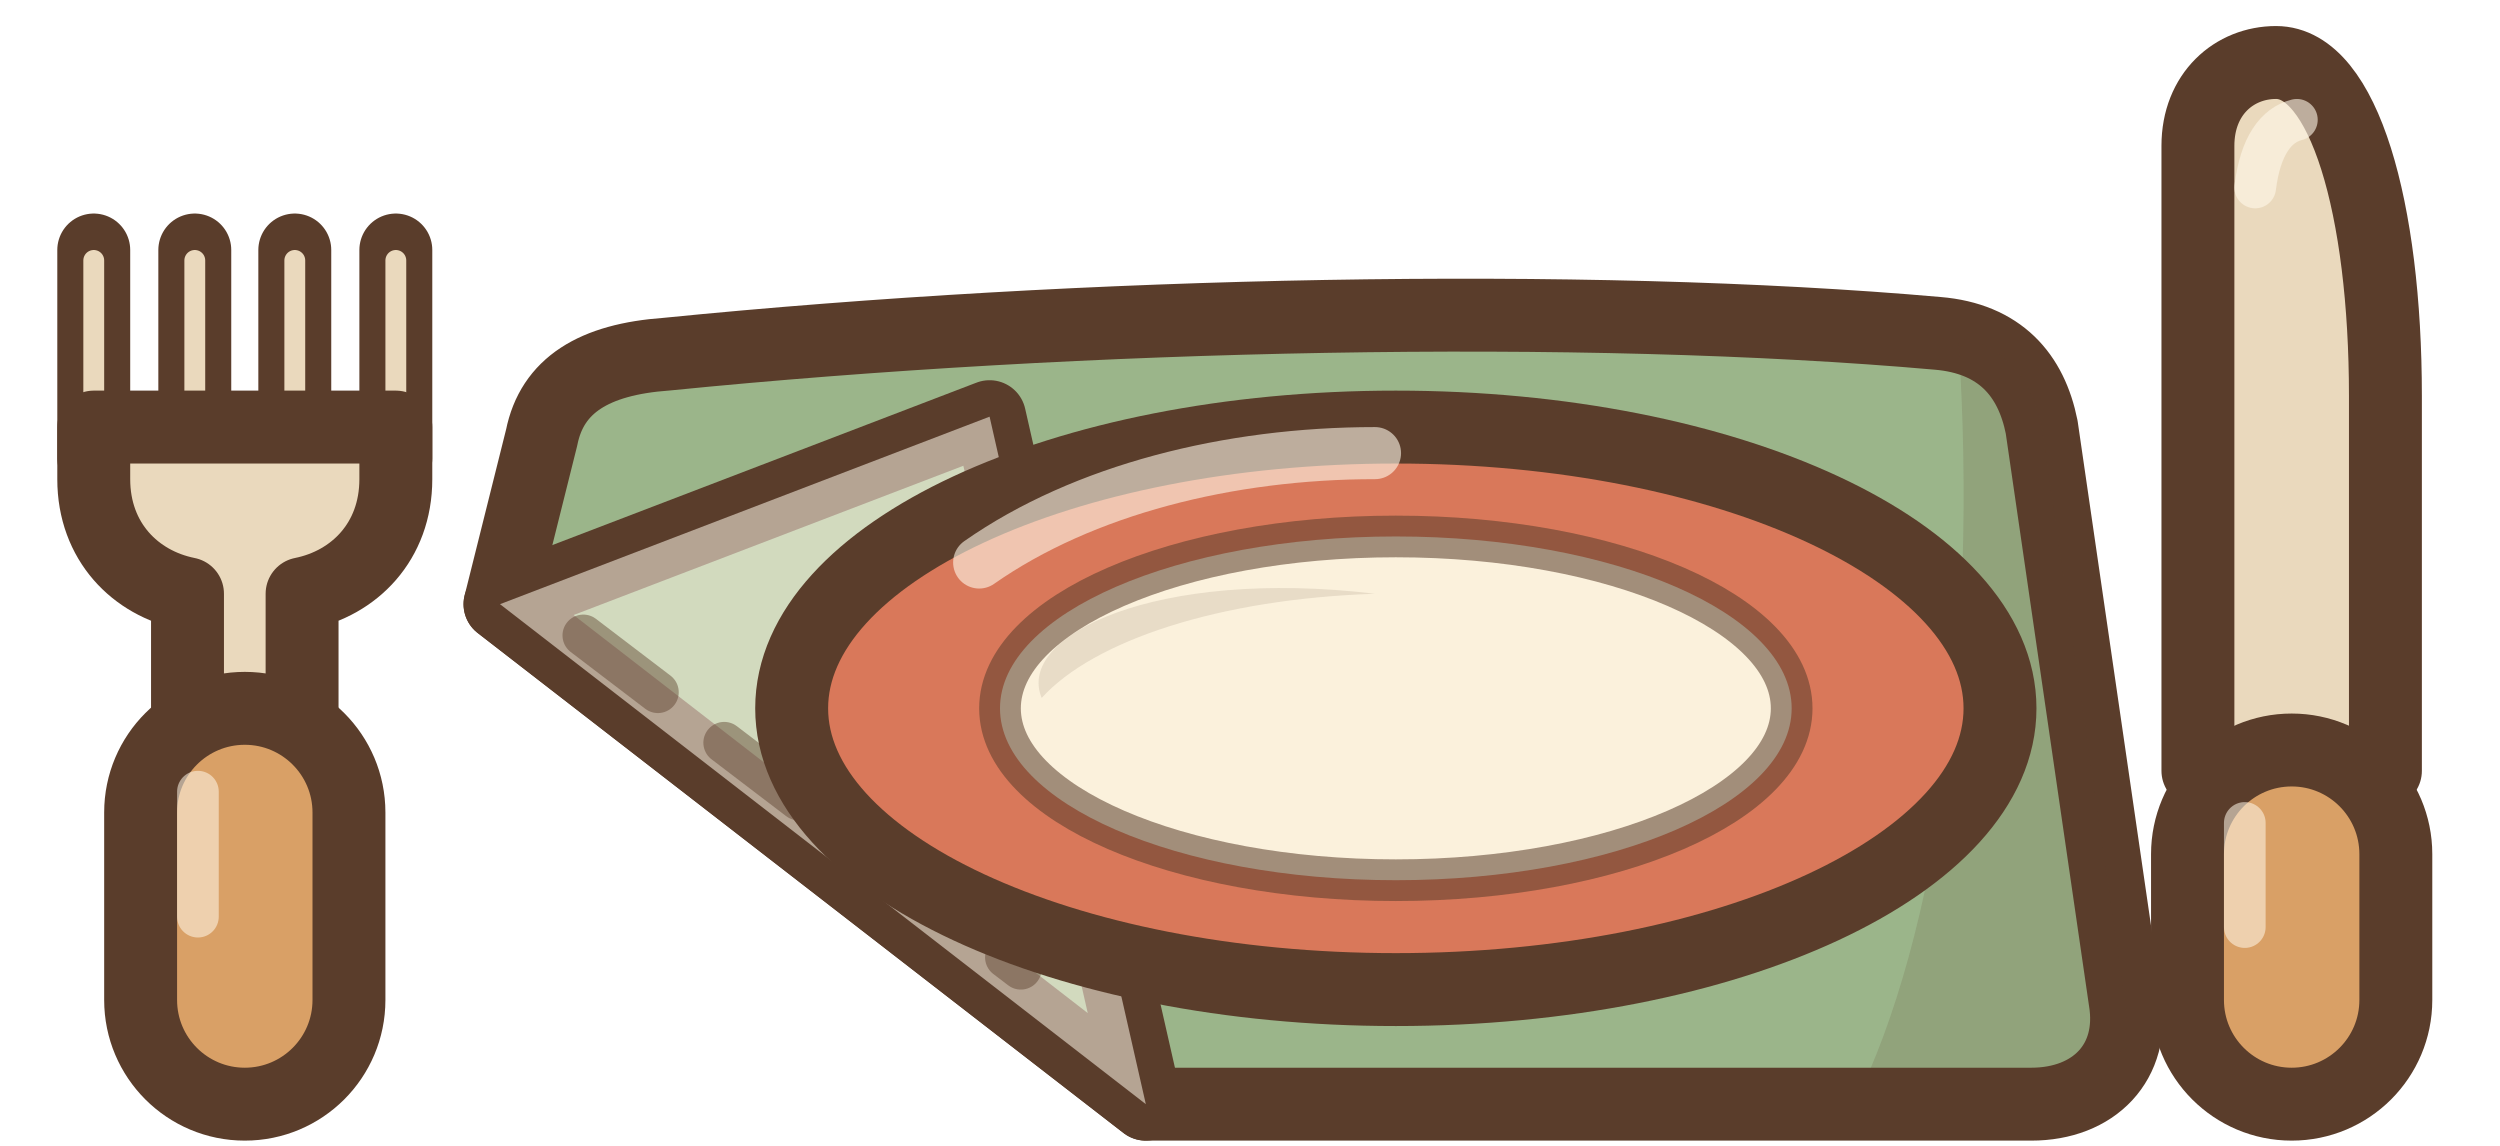
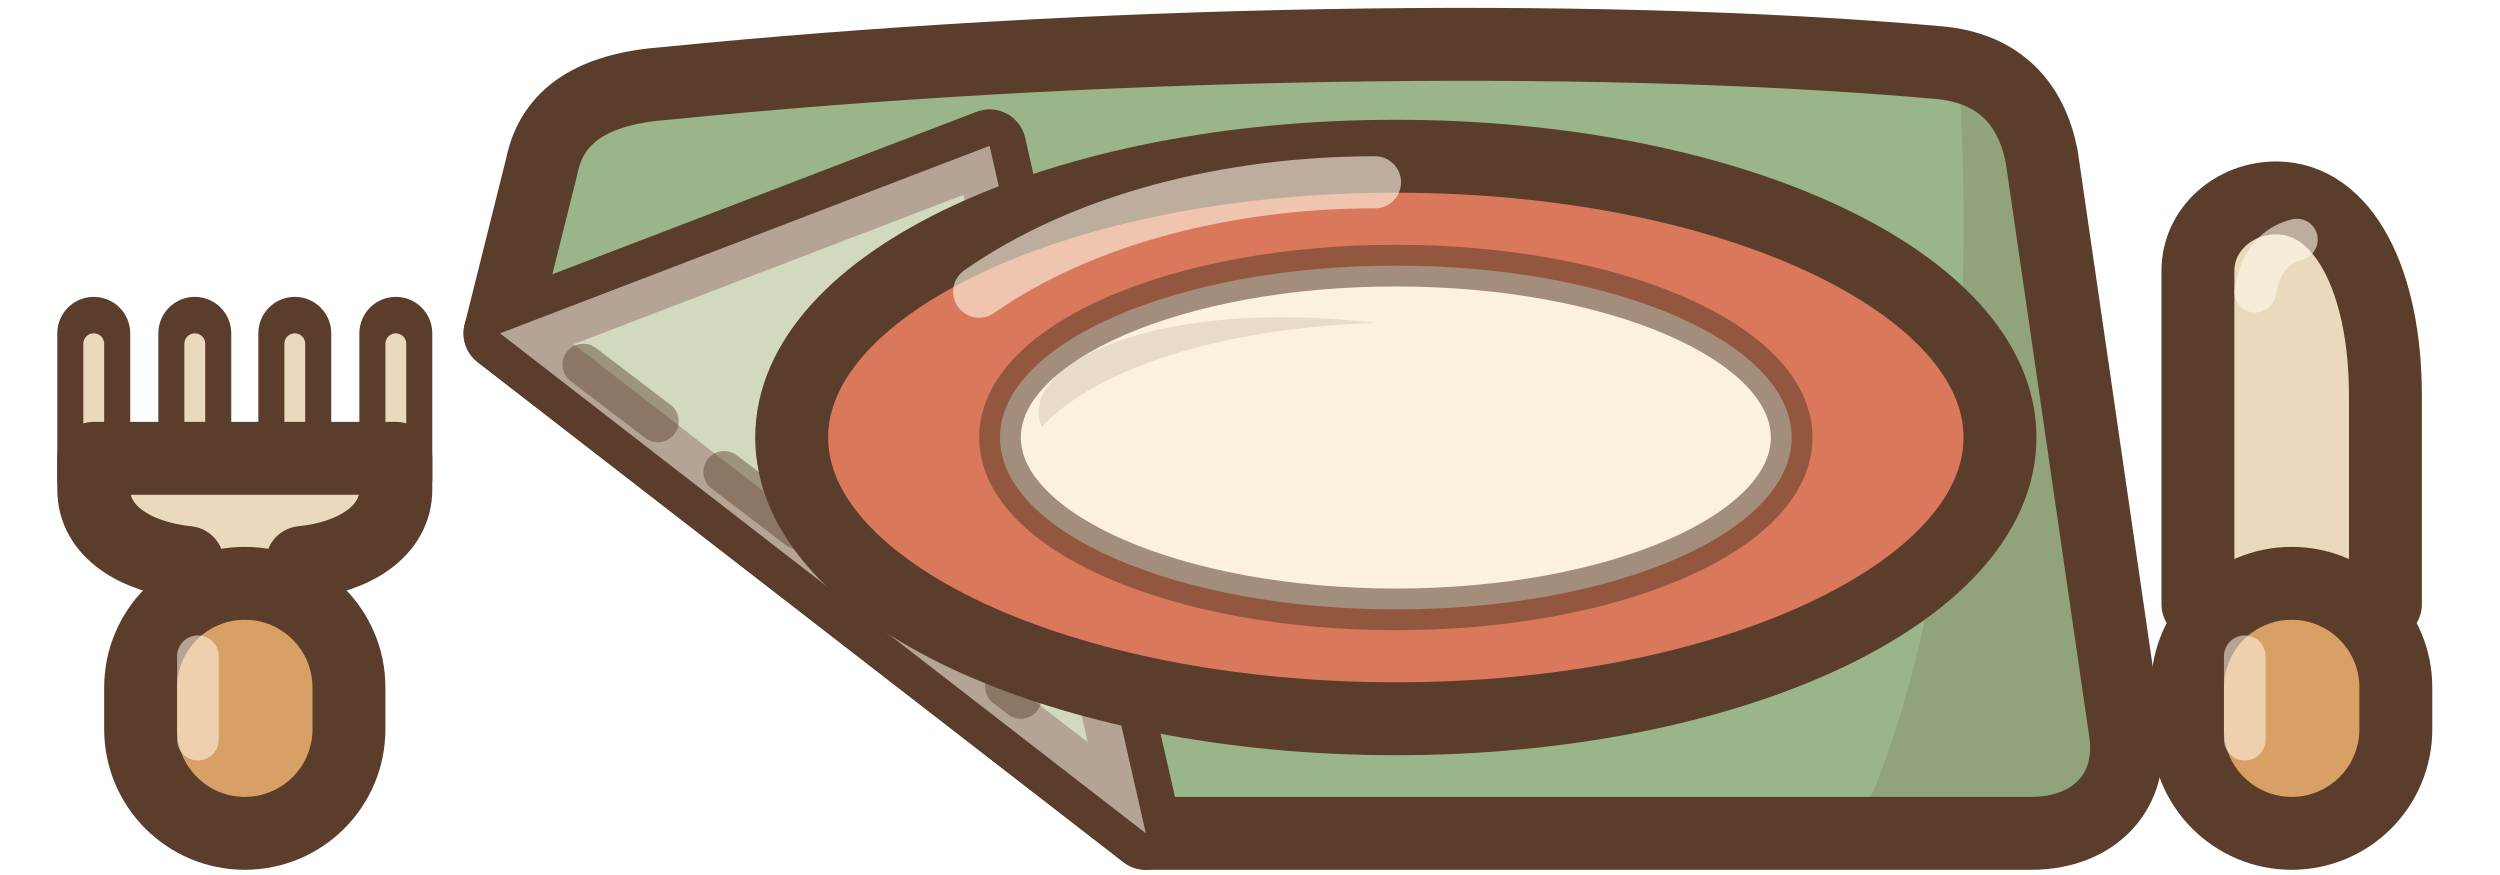
- <svg xmlns="http://www.w3.org/2000/svg" viewBox="0 0 240 110">
+ <svg xmlns="http://www.w3.org/2000/svg" viewBox="0 26 240 84">
  <g stroke="#5a3d2b" stroke-width="7" stroke-linecap="round" stroke-linejoin="round">
    <path d="M64 34C104 30 152 29 186 32C192 32.5 195 36 196 41L204 96C205 102 201 106 195 106H110L48 58L52 42C53 37 57 34.5 64 34z" fill="#9bb58a" />
    <path d="M196 41 204 96C205 102 201 106 195 106H178C186 90 190 62 188 32.5C192 33 195 36 196 41z" fill="#5a3d2b" opacity=".16" stroke="none" />
    <path d="M48 58 110 106 95 40z" fill="#9bb58a" />
    <path d="M48 58 110 106 95 40z" fill="#fff8ea" opacity=".55" stroke="none" />
    <path d="M56 61 98 93" fill="none" stroke-width="4" stroke-dasharray="9 8" opacity=".45" />
    <ellipse cx="134" cy="68" rx="58" ry="27" fill="#d9785a" />
    <ellipse cx="134" cy="68" rx="38" ry="16.5" fill="#fbf1dc" stroke-width="4" stroke-opacity=".55" />
    <path d="M132 57C117 57.5 105 61.5 100 67C97.5 61 111 54.5 132 57z" fill="#5a3d2b" opacity=".12" stroke="none" />
    <path d="M94 54C104 47 118 43.5 132 43.5" fill="none" stroke="#fff8ea" stroke-width="5" opacity=".6" />
-     <path d="M9 44V24M18.7 44V24M28.3 44V24M38 44V24" fill="none" />
-     <path d="M9 44V25M18.7 44V25M28.3 44V25M38 44V25" fill="none" stroke="#ead9bd" stroke-width="2" />
-     <path d="M9 41H38V46C38 52 34 56 29 57V70H18V57C13 56 9 52 9 46z" fill="#ead9bd" />
-     <rect x="13.5" y="68" width="20" height="38" rx="10" fill="#d9a066" />
-     <path d="M19 76V88" fill="none" stroke="#fff8ea" stroke-width="4" opacity=".55" />
-     <path d="M211 74V14C211 9 214.5 6 218.5 6C225 6 229 20 229 38V74z" fill="#ead9bd" />
-     <path d="M216.5 18C217 14 218.5 12 220.5 11.5" fill="none" stroke="#fff8ea" stroke-width="4" opacity=".6" />
-     <rect x="210" y="72" width="20" height="34" rx="10" fill="#d9a066" />
-     <path d="M215.5 79V89" fill="none" stroke="#fff8ea" stroke-width="4" opacity=".55" />
+     <path d="M9 72V58M18.7 72V58M28.3 72V58M38 72V58" fill="none" />
+     <path d="M9 72V59M18.7 72V59M28.3 72V59M38 72V59" fill="none" stroke="#ead9bd" stroke-width="2" />
+     <path d="M9 70H38V73C38 77 34 79.5 29 80V85H18V80C13 79.5 9 77 9 73z" fill="#ead9bd" />
+     <rect x="13.5" y="82" width="20" height="24" rx="10" fill="#d9a066" />
+     <path d="M19 89V97" fill="none" stroke="#fff8ea" stroke-width="4" opacity=".55" />
+     <path d="M211 84V52C211 48 214.5 45 218.5 45C225 45 229 53 229 64V84z" fill="#ead9bd" />
+     <path d="M216.5 54C217 51 218.5 49.5 220.5 49" fill="none" stroke="#fff8ea" stroke-width="4" opacity=".6" />
+     <rect x="210" y="82" width="20" height="24" rx="10" fill="#d9a066" />
+     <path d="M215.5 89V97" fill="none" stroke="#fff8ea" stroke-width="4" opacity=".55" />
  </g>
</svg>
